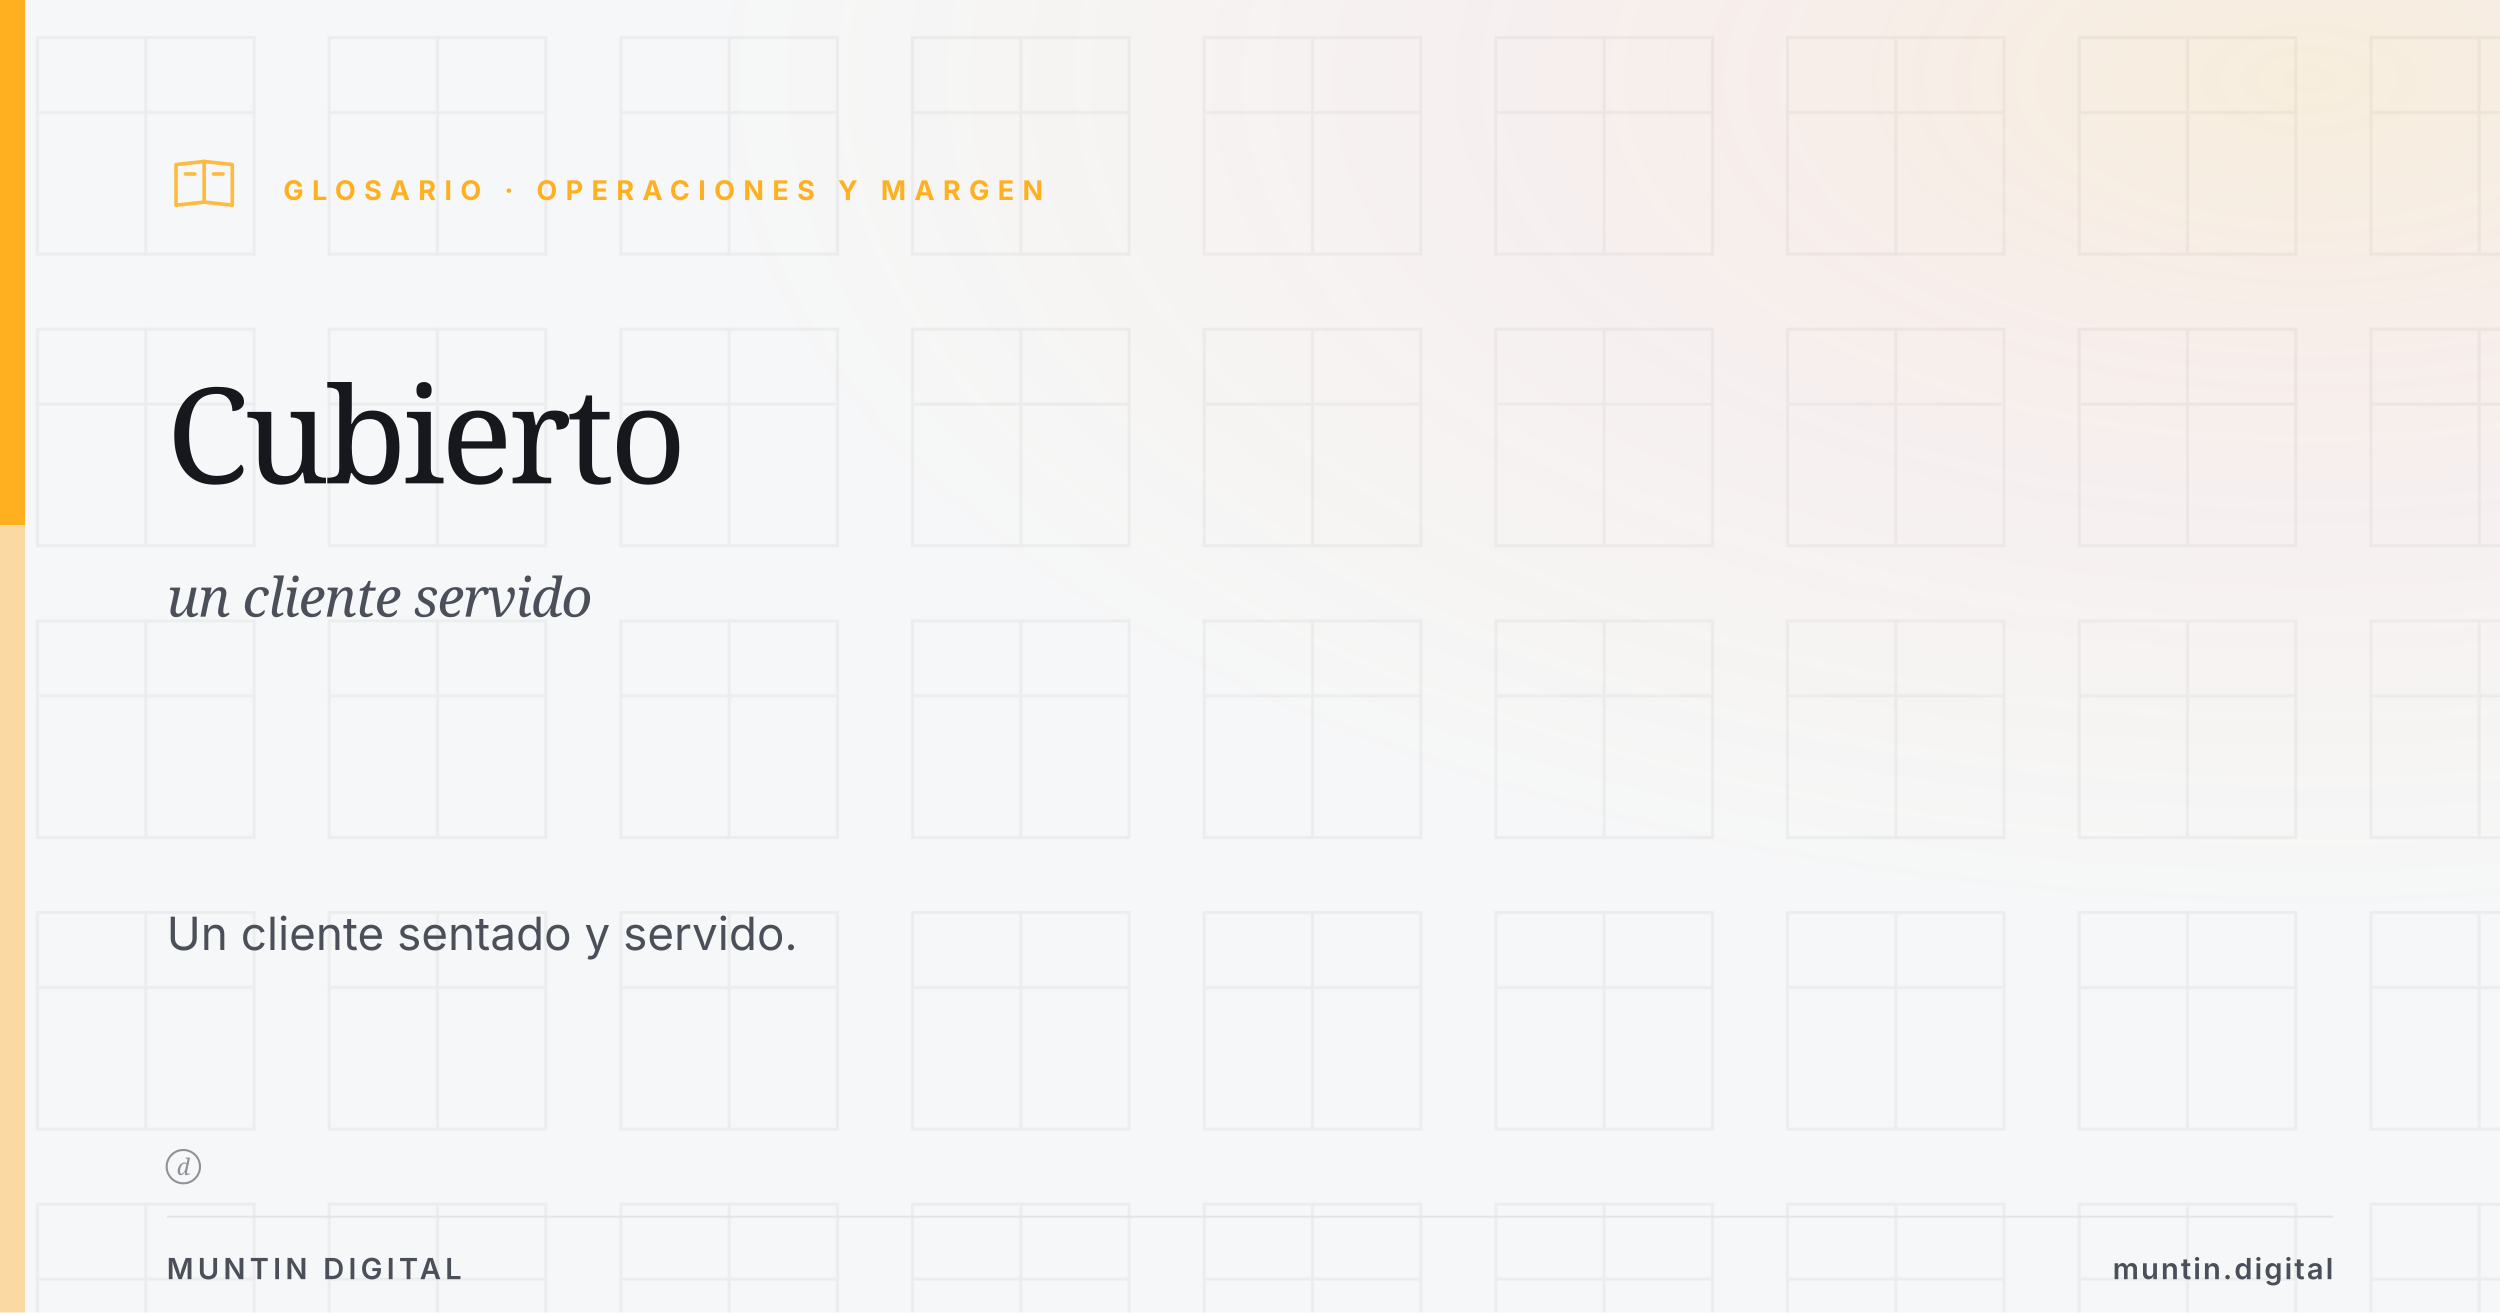
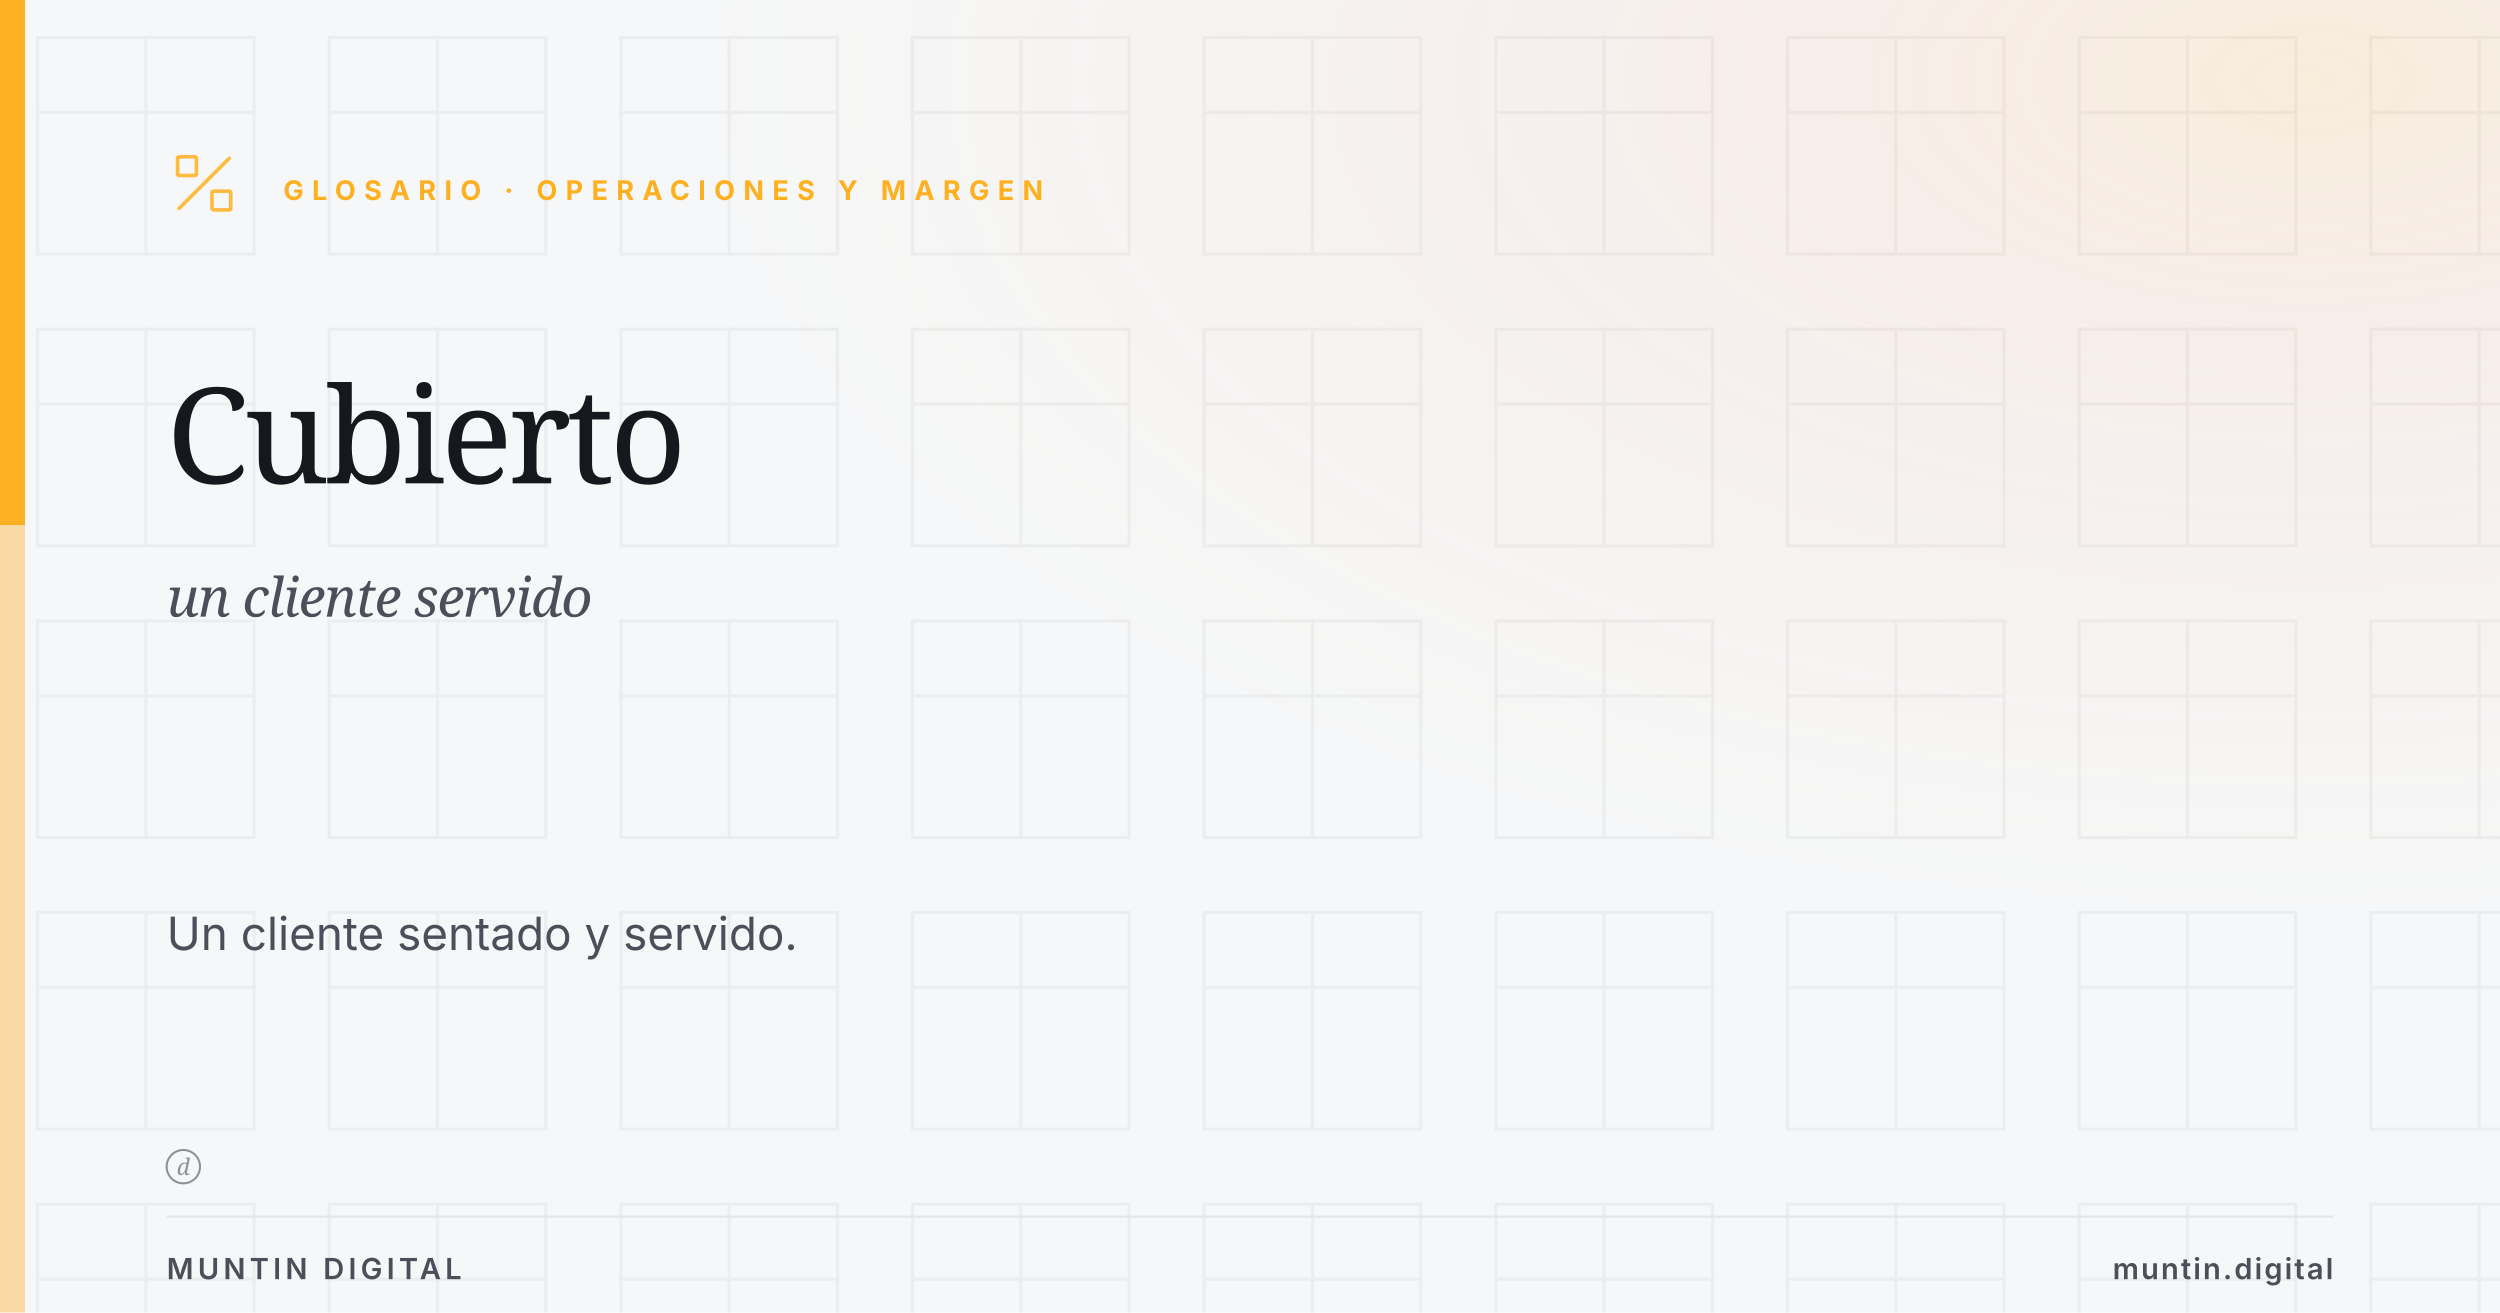
<svg xmlns="http://www.w3.org/2000/svg" viewBox="0 0 1200 630" width="1200" height="630">
  <rect width="1200" height="630" fill="#F6F7F8" />
  <defs>
    <pattern id="muntinField" x="0" y="0" width="140" height="140" patternUnits="userSpaceOnUse">
      <g transform="translate(18, 18)" fill="none" stroke="#16181D" stroke-width="1.5" stroke-linecap="square" stroke-linejoin="miter">
        <rect x="0" y="0" width="104" height="104" />
        <line x1="52" y1="0" x2="52" y2="104" />
        <line x1="0" y1="36" x2="104" y2="36" />
      </g>
    </pattern>
  </defs>
  <rect width="1200" height="630" fill="url(#muntinField)" opacity="0.045" />
  <defs>
    <radialGradient id="ghWarmSoft" cx="92%" cy="6%" r="64%">
      <stop offset="0%" stop-color="#FFB020" stop-opacity="0.13" />
      <stop offset="52%" stop-color="#FF6B5C" stop-opacity="0.05" />
      <stop offset="100%" stop-color="#FFB020" stop-opacity="0" />
    </radialGradient>
  </defs>
  <rect width="1200" height="630" fill="url(#ghWarmSoft)" />
  <rect x="0" y="0" width="12" height="252" fill="#FFB020" />
  <rect x="0" y="252" width="12" height="378" fill="#FFB020" opacity="0.4" />
  <g transform="translate(80, 70) scale(1.5)" fill="none" stroke="#FFB020" stroke-width="1.167" stroke-linecap="round" stroke-linejoin="round" color="#FFB020" opacity="0.85">
-     <path d="M3 6 L12 5 L21 6 L21 19 L12 18 L3 19 Z" />
-     <line x1="12" y1="5" x2="12" y2="18" />
-     <line x1="6" y1="9" x2="9" y2="9" />
-     <line x1="15" y1="9" x2="18" y2="9" />
+     <rect x="3.5" y="3.5" width="6" height="6" rx="0.5" />
+     <rect x="14.5" y="14.5" width="6" height="6" rx="0.5" />
+     <line x1="20" y1="4" x2="4" y2="20" />
  </g>
  <text x="136" y="96" font-family="Inter, Arial, sans-serif" font-size="13" font-weight="700" letter-spacing="4" fill="#FFB020">GLOSARIO · OPERACIONES Y MARGEN</text>
  <text x="80" y="232" font-family="Fraunces, Georgia, serif" font-size="64" font-weight="500" letter-spacing="-2" fill="#16181D">Cubierto</text>
  <text x="80" y="296" font-family="Fraunces, Georgia, serif" font-style="italic" font-size="26" font-weight="400" letter-spacing="-0.5" fill="#4A4F59">un cliente servido</text>
  <text x="80" y="456" font-family="Inter, Arial, sans-serif" font-size="22" font-weight="400" fill="#4A4F59">
    <tspan x="80" dy="0">Un cliente sentado y servido.</tspan>
  </text>
  <g transform="translate(80, 552)" fill="#4A4F59" opacity="0.6">
    <circle cx="8" cy="8" r="8" fill="none" stroke="#4A4F59" stroke-width="1" />
    <text x="8" y="12" text-anchor="middle" font-family="Fraunces, Georgia, serif" font-style="italic" font-size="11" font-weight="500" fill="#4A4F59">d</text>
  </g>
  <line x1="80" y1="584" x2="1120" y2="584" stroke="#E3E5E9" stroke-width="1" />
  <text x="80" y="614" font-family="Inter, Arial, sans-serif" font-size="14" font-weight="600" letter-spacing="2" fill="#4A4F59">MUNTIN DIGITAL</text>
  <text x="1120" y="614" text-anchor="end" font-family="Inter, Arial, sans-serif" font-size="14" font-weight="600" letter-spacing="1" fill="#4A4F59">muntin.digital</text>
</svg>
